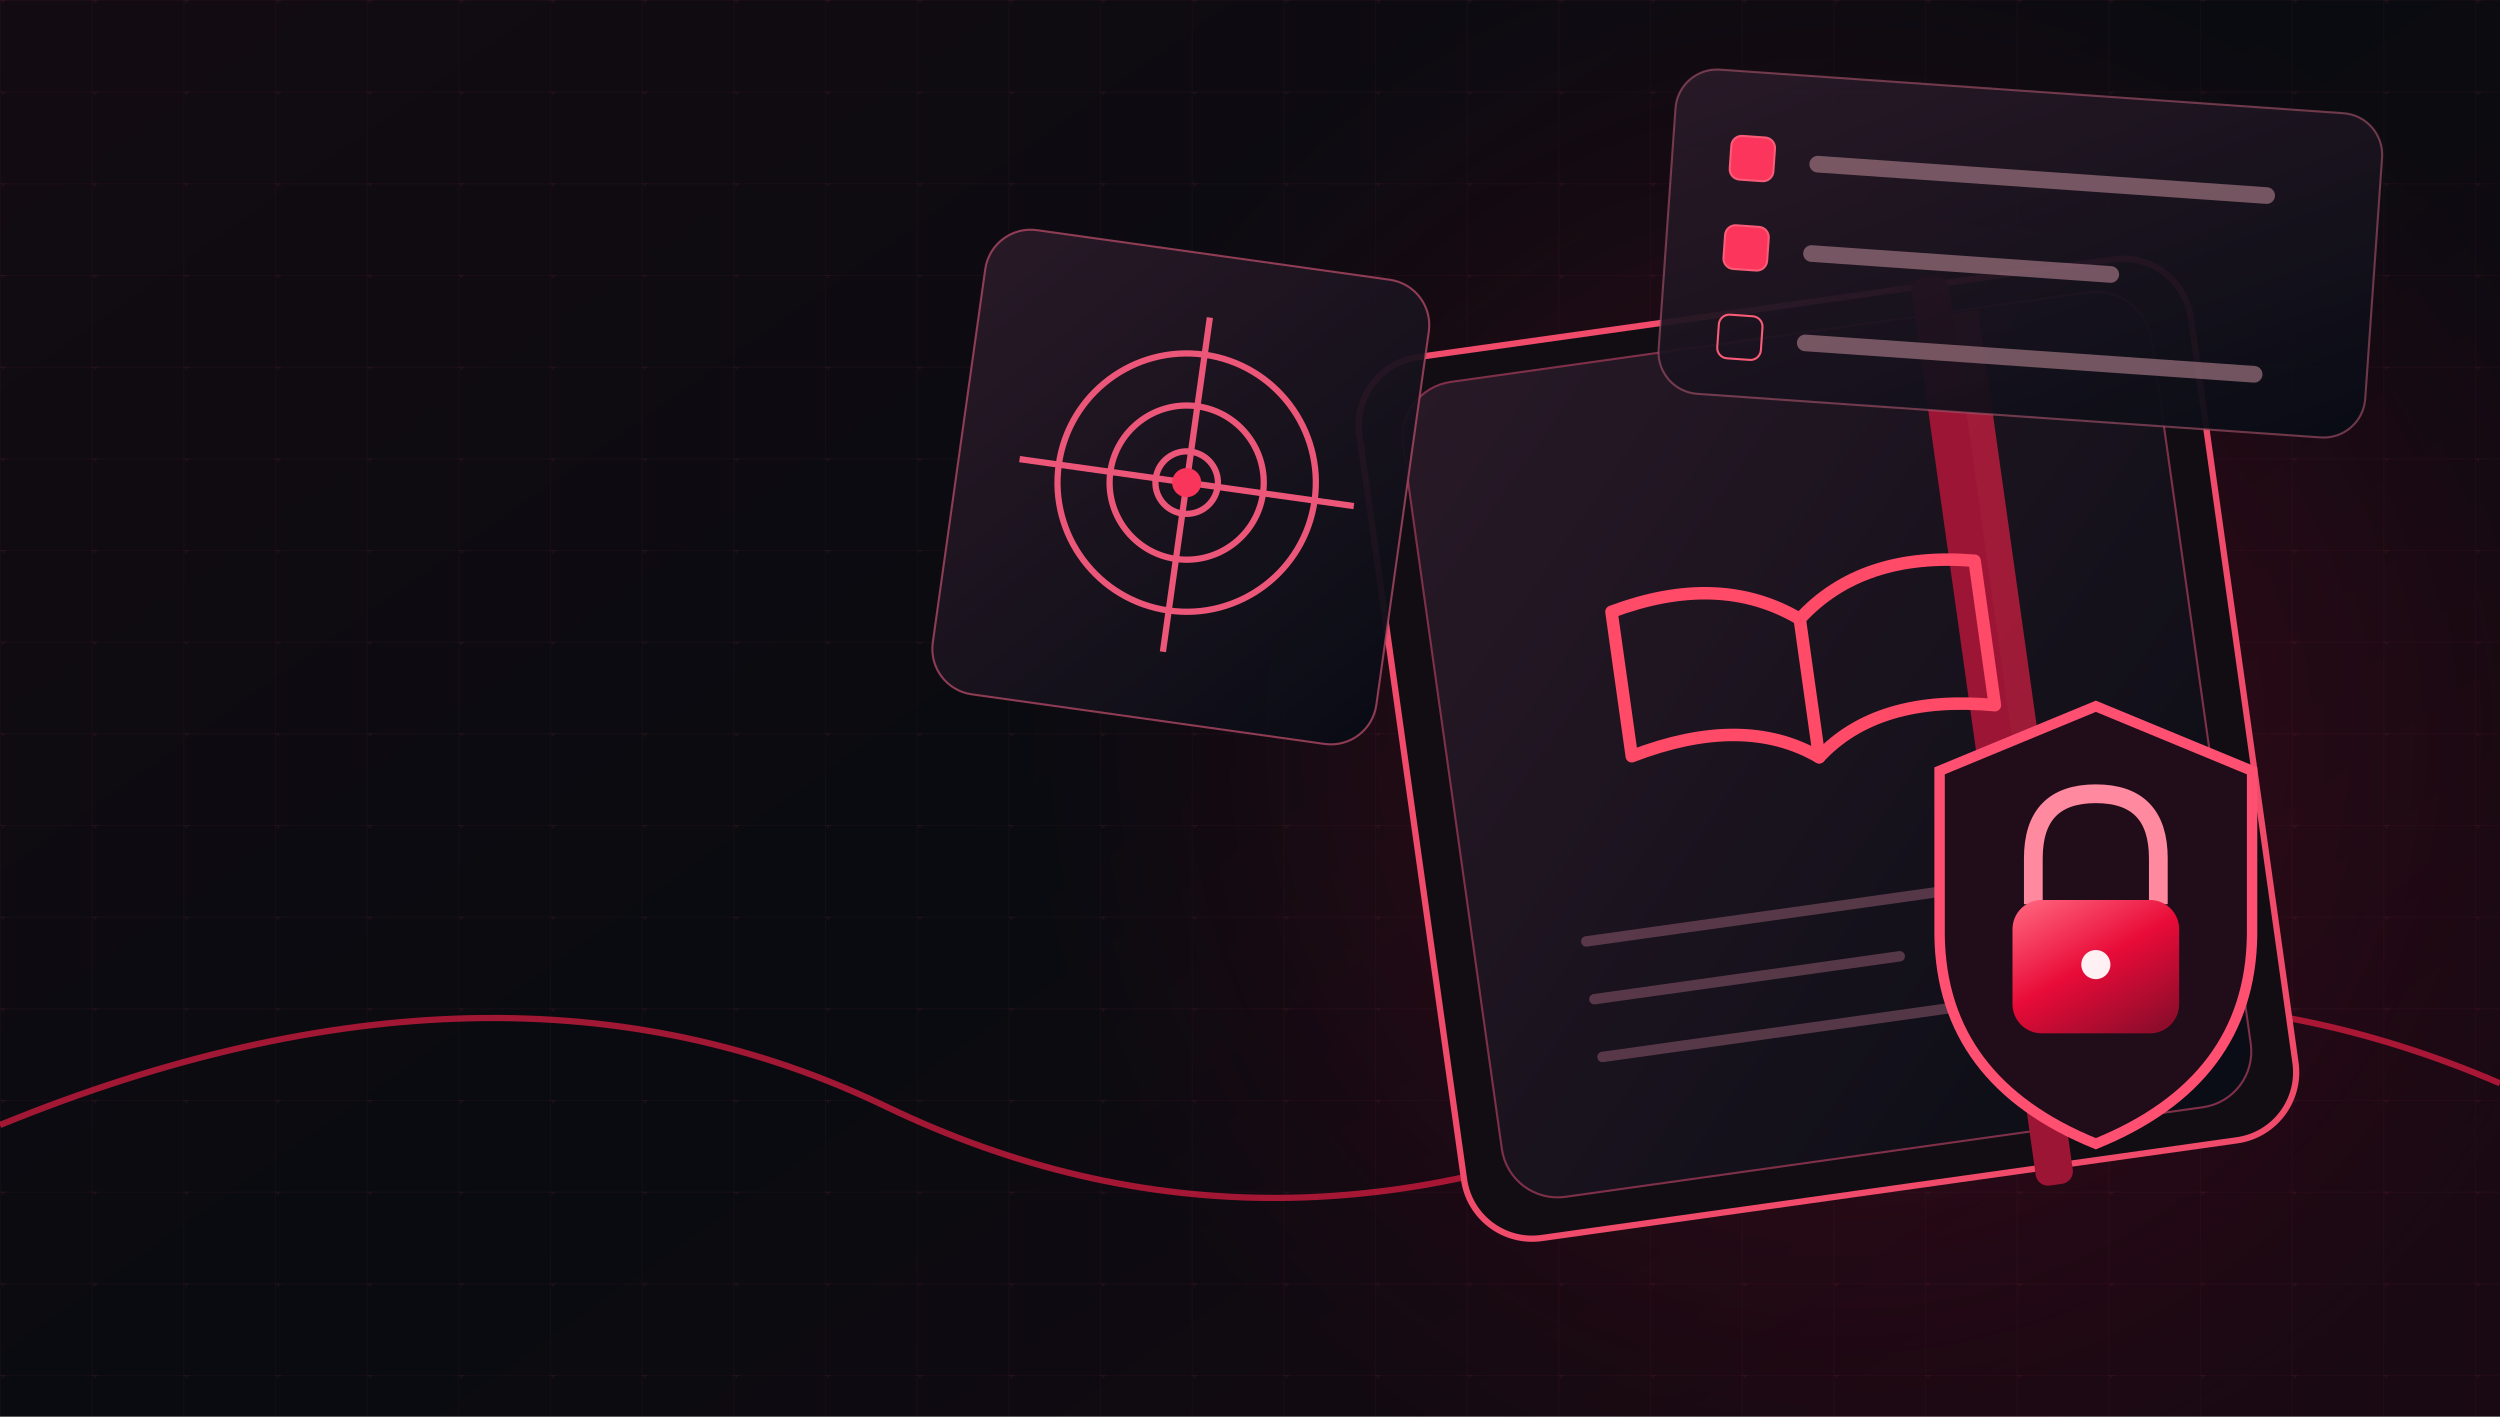
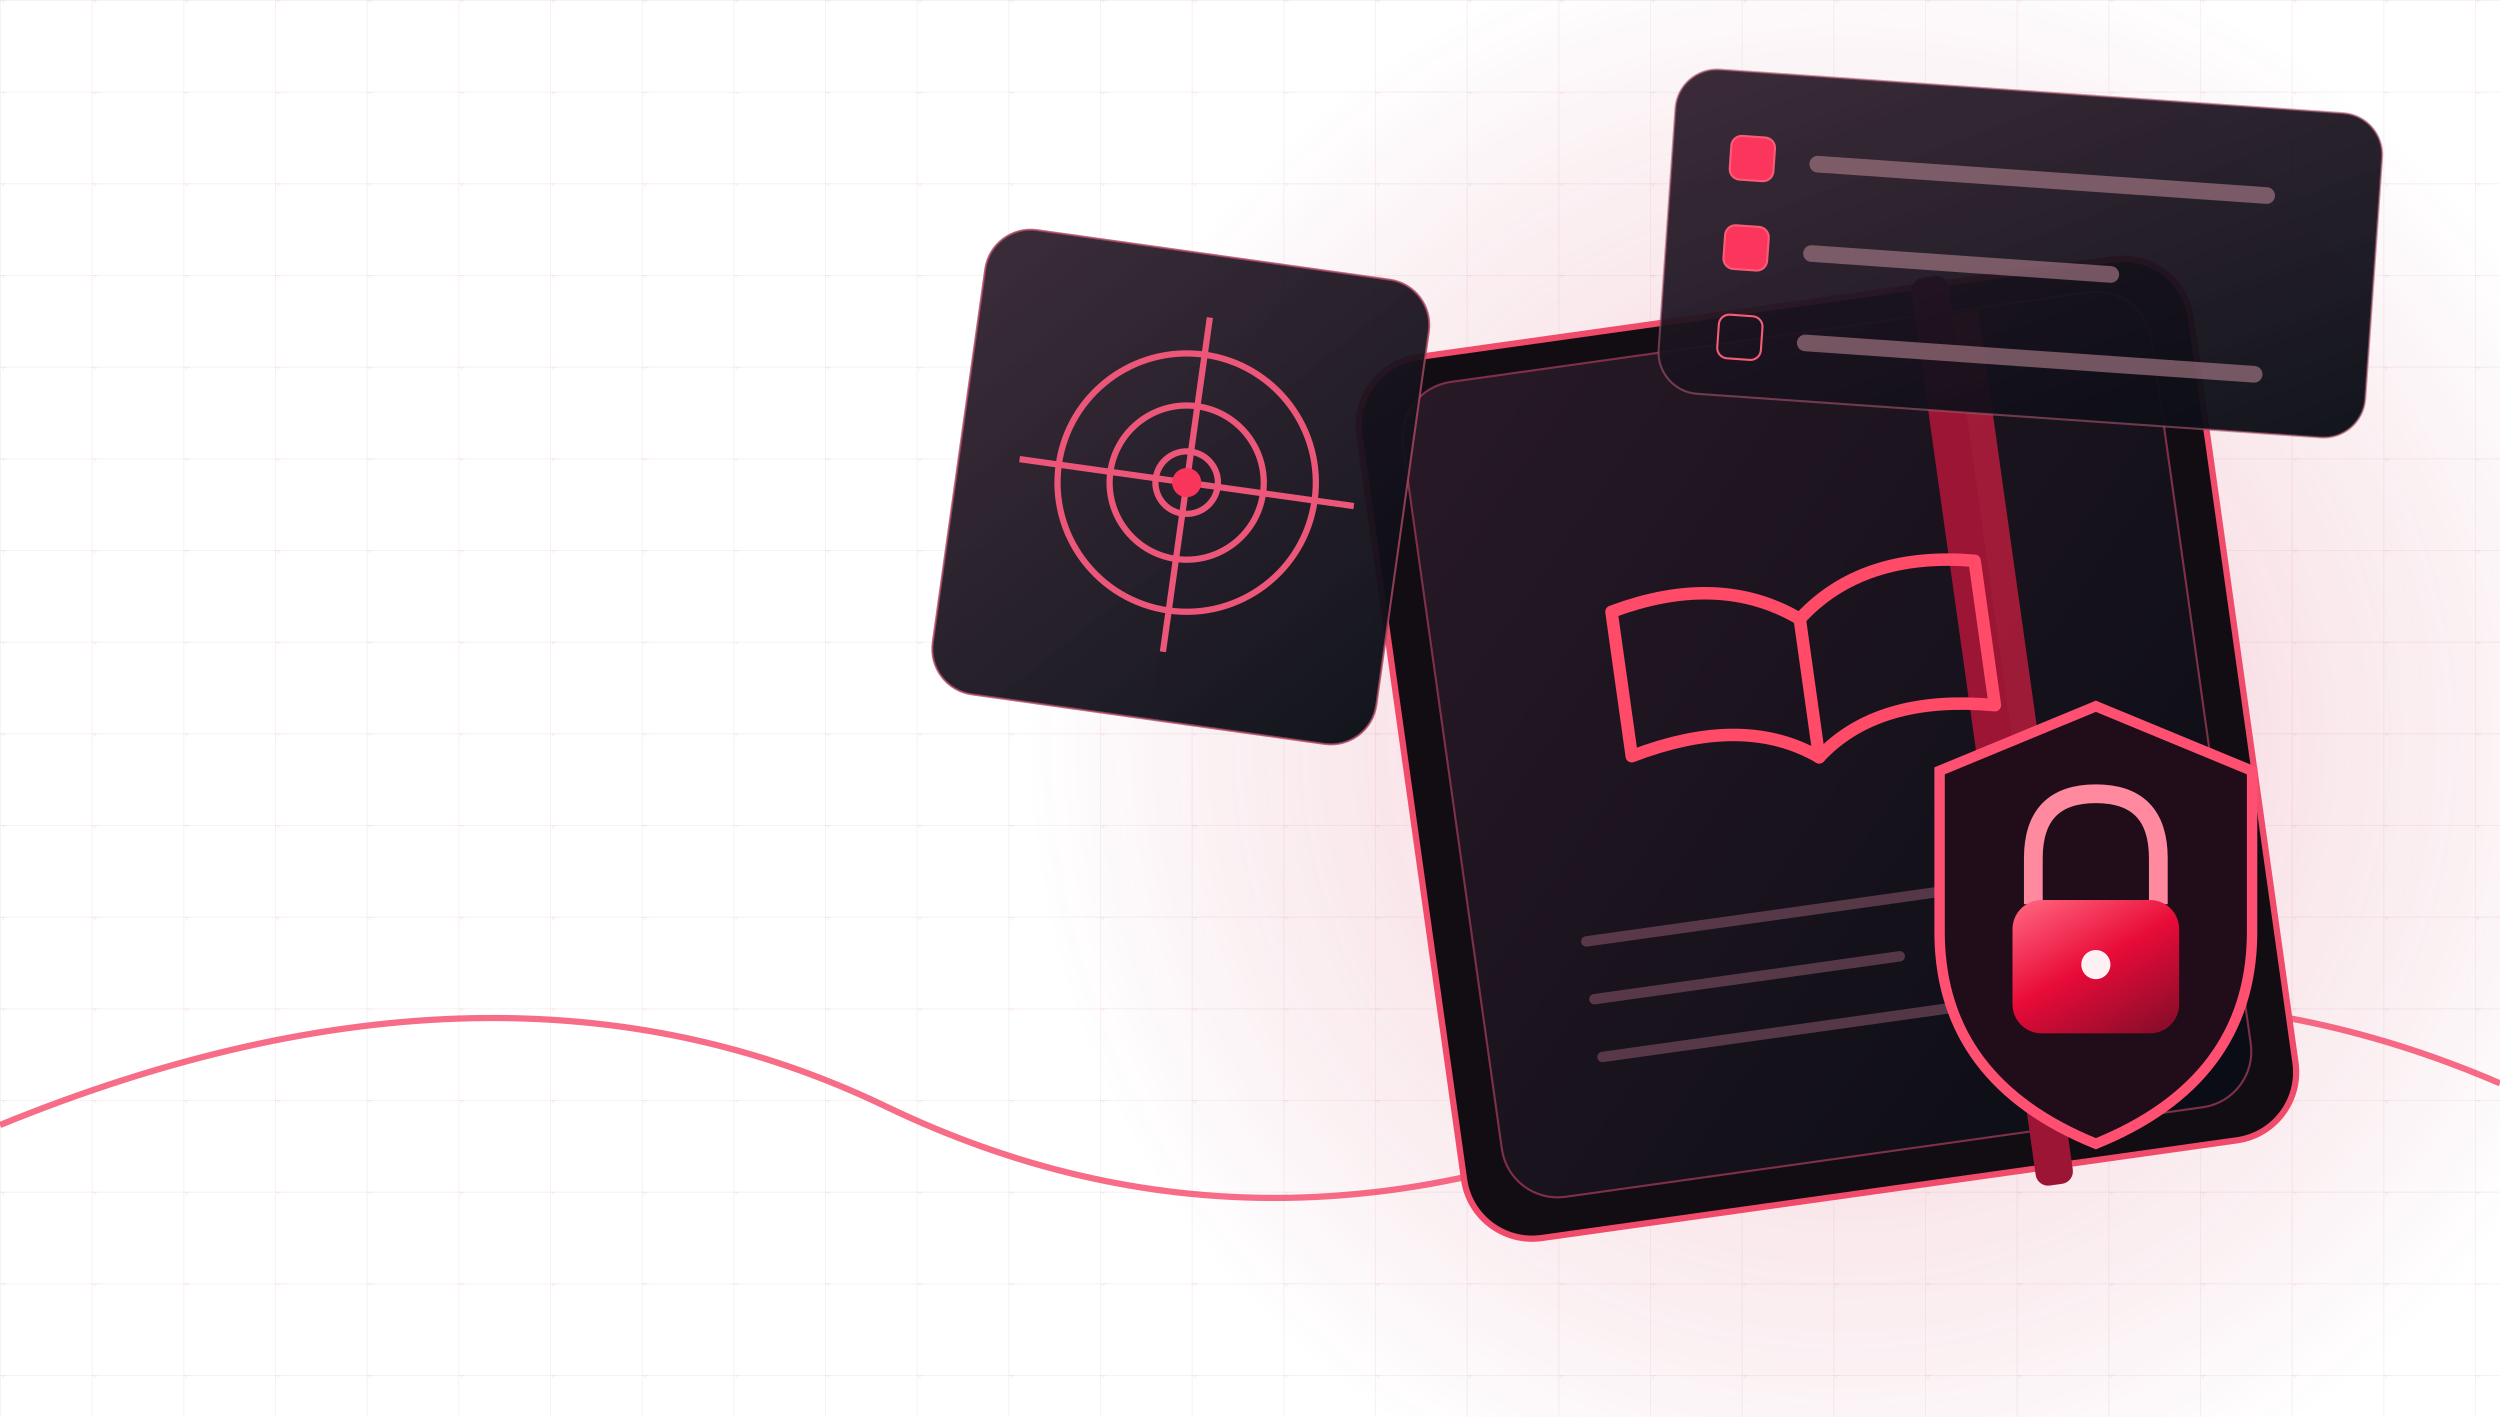
<svg xmlns="http://www.w3.org/2000/svg" width="1200" height="680" viewBox="0 0 1200 680" role="img" aria-labelledby="t d">
  <defs>
    <linearGradient id="bg" x2="1" y2=".8">
      <stop stop-color="#130b12" />
      <stop offset=".55" stop-color="#090b10" />
      <stop offset="1" stop-color="#180912" />
    </linearGradient>
    <linearGradient id="red" x1=".1" y1="0" x2=".8" y2="1">
      <stop stop-color="#ff617b" />
      <stop offset=".5" stop-color="#e80b38" />
      <stop offset="1" stop-color="#900c2b" />
    </linearGradient>
    <linearGradient id="glass" x2="1" y2="1">
      <stop stop-color="#2b1a29" stop-opacity=".92" />
      <stop offset="1" stop-color="#080c14" stop-opacity=".96" />
    </linearGradient>
    <radialGradient id="glow">
      <stop stop-color="#f71447" stop-opacity=".29" />
      <stop offset="1" stop-color="#a00029" stop-opacity="0" />
    </radialGradient>
    <filter id="blur">
      <feGaussianBlur stdDeviation="24" />
    </filter>
    <filter id="soft">
      <feGaussianBlur stdDeviation="9" />
    </filter>
    <pattern id="grid" width="44" height="44" patternUnits="userSpaceOnUse">
      <path d="M44 0H0V44" fill="none" stroke="#9b3346" stroke-width=".6" opacity=".2" />
      <path d="M0 0h3m-1.5-1.5v3" stroke="#e94762" opacity=".14" />
    </pattern>
  </defs>
-   <rect width="1200" height="680" fill="url(#bg)" />
+   <rect width="1200" height="680" fill="none" />
  <rect width="1200" height="680" fill="url(#grid)" opacity=".5" />
  <circle cx="885" cy="355" r="390" fill="url(#glow)" opacity=".8" />
  <path d="M0 540Q240 442 425 531T810 529T1200 520" fill="none" stroke="#f31e47" stroke-width="3" opacity=".65" />
  <g transform="translate(644 129) rotate(-8 210 220)">
    <rect x="30" y="20" width="403" height="427" rx="33" fill="#110d13" stroke="#f04b6b" stroke-width="3" />
    <rect x="50" y="34" width="363" height="395" rx="27" fill="url(#glass)" stroke="#7f3048" />
    <path d="M325 35V429" stroke="#e12044" stroke-width="15" opacity=".67" />
    <rect x="302" y="16" width="18" height="440" rx="6" fill="#9c1535" />
    <g transform="translate(138 154)" fill="none" stroke="#ff4b68" stroke-width="6" stroke-linecap="round" stroke-linejoin="round">
      <path d="M0 70V0Q54 -12 89 16Q123 -12 176 0V70Q121 57 89 83Q56 57 0 70Z" />
      <path d="M89 16V83" />
    </g>
    <path d="M104 309H274M104 337H252M104 365H288" stroke="#a5687c" stroke-opacity=".45" stroke-width="5" stroke-linecap="round" />
  </g>
  <g transform="translate(917 329)">
    <path d="M89 10 164 41V120Q163 190 89 220Q15 190 14 120V41Z" fill="#200d19" stroke="#ff5072" stroke-width="5" />
    <path d="M59 105V83Q59 52 89 52T119 83V105" fill="none" stroke="#ff8aa0" stroke-width="9" />
    <rect x="49" y="103" width="80" height="64" rx="14" fill="url(#red)" />
    <circle cx="89" cy="134" r="7" fill="#fff1f3" />
  </g>
  <g transform="translate(460 120) rotate(8 98 108)">
    <rect width="215" height="225" rx="22" fill="url(#glass)" stroke="#ad4763" stroke-opacity=".8" />
    <g fill="none" stroke="#ec5779" stroke-width="3">
      <circle cx="110" cy="110" r="62" />
      <circle cx="110" cy="110" r="37" />
      <circle cx="110" cy="110" r="15" />
      <path d="M110 30V192M29 110H191" />
    </g>
    <circle cx="110" cy="110" r="7" fill="#fa355b" />
  </g>
  <g transform="translate(800 43) rotate(4 160 75)">
    <rect width="340" height="156" rx="20" fill="url(#glass)" stroke="#ac566c" stroke-opacity=".6" />
    <rect x="28" y="31" width="21" height="21" rx="5" fill="#fb355b" stroke="#fa5c77" />
    <path d="M70 42H286" stroke="#a67a86" stroke-opacity=".65" stroke-width="8" stroke-linecap="round" />
    <rect x="28" y="74" width="21" height="21" rx="5" fill="#fb355b" stroke="#fa5c77" />
    <path d="M70 85H214" stroke="#a67a86" stroke-opacity=".65" stroke-width="8" stroke-linecap="round" />
    <rect x="28" y="117" width="21" height="21" rx="5" fill="none" stroke="#fa5c77" />
    <path d="M70 128H286" stroke="#a67a86" stroke-opacity=".65" stroke-width="8" stroke-linecap="round" />
  </g>
</svg>
